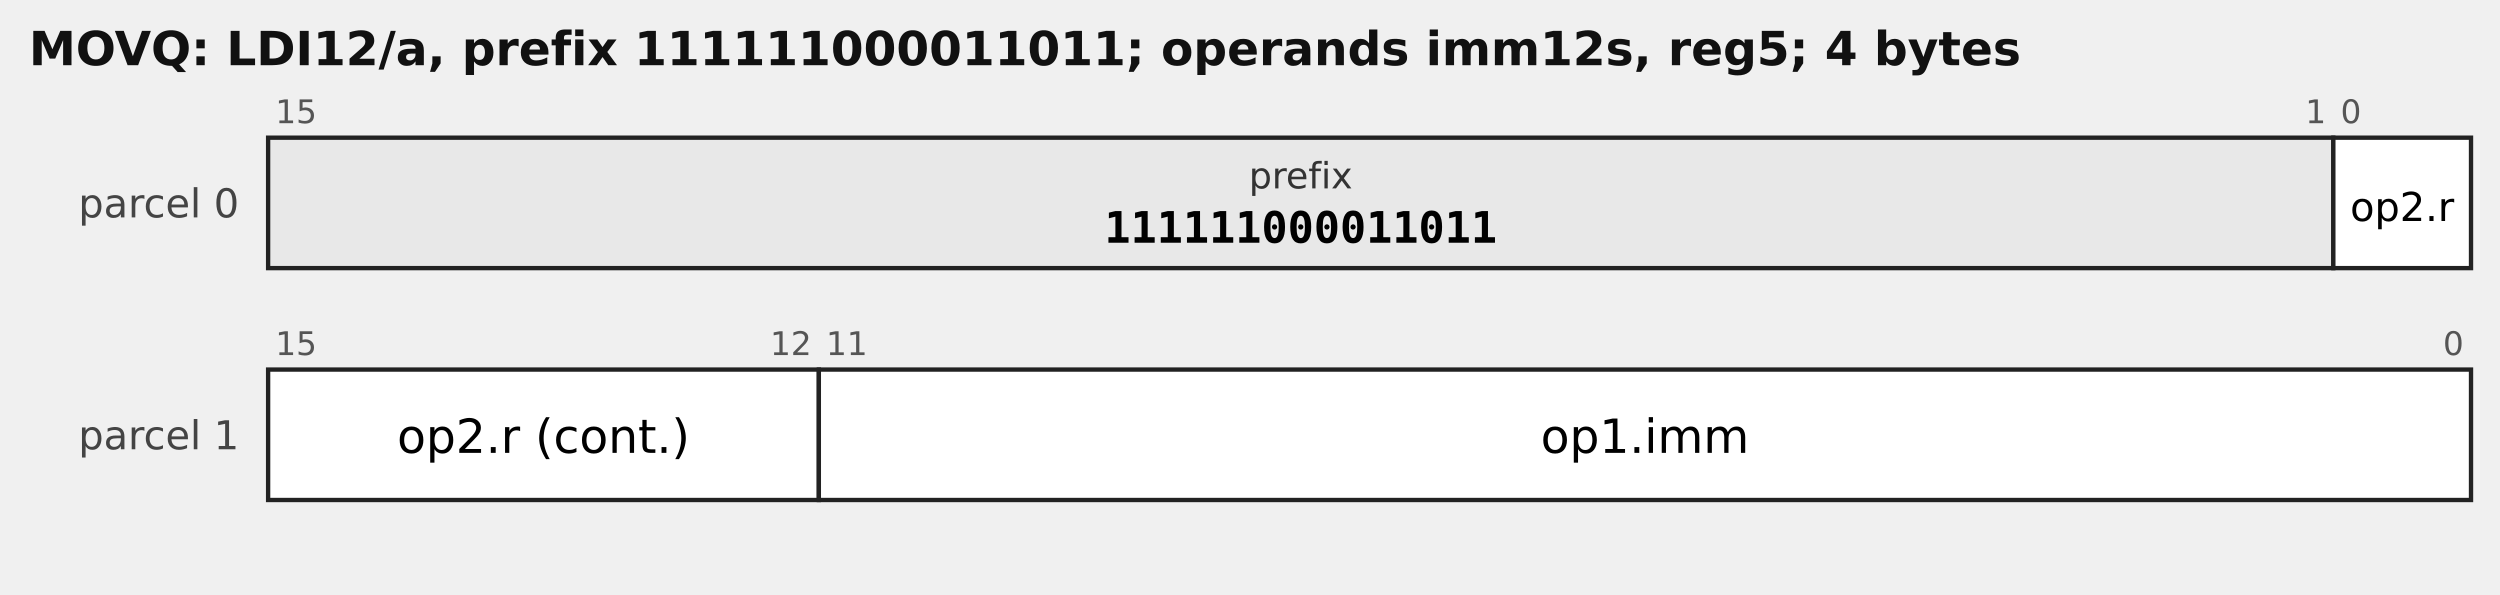
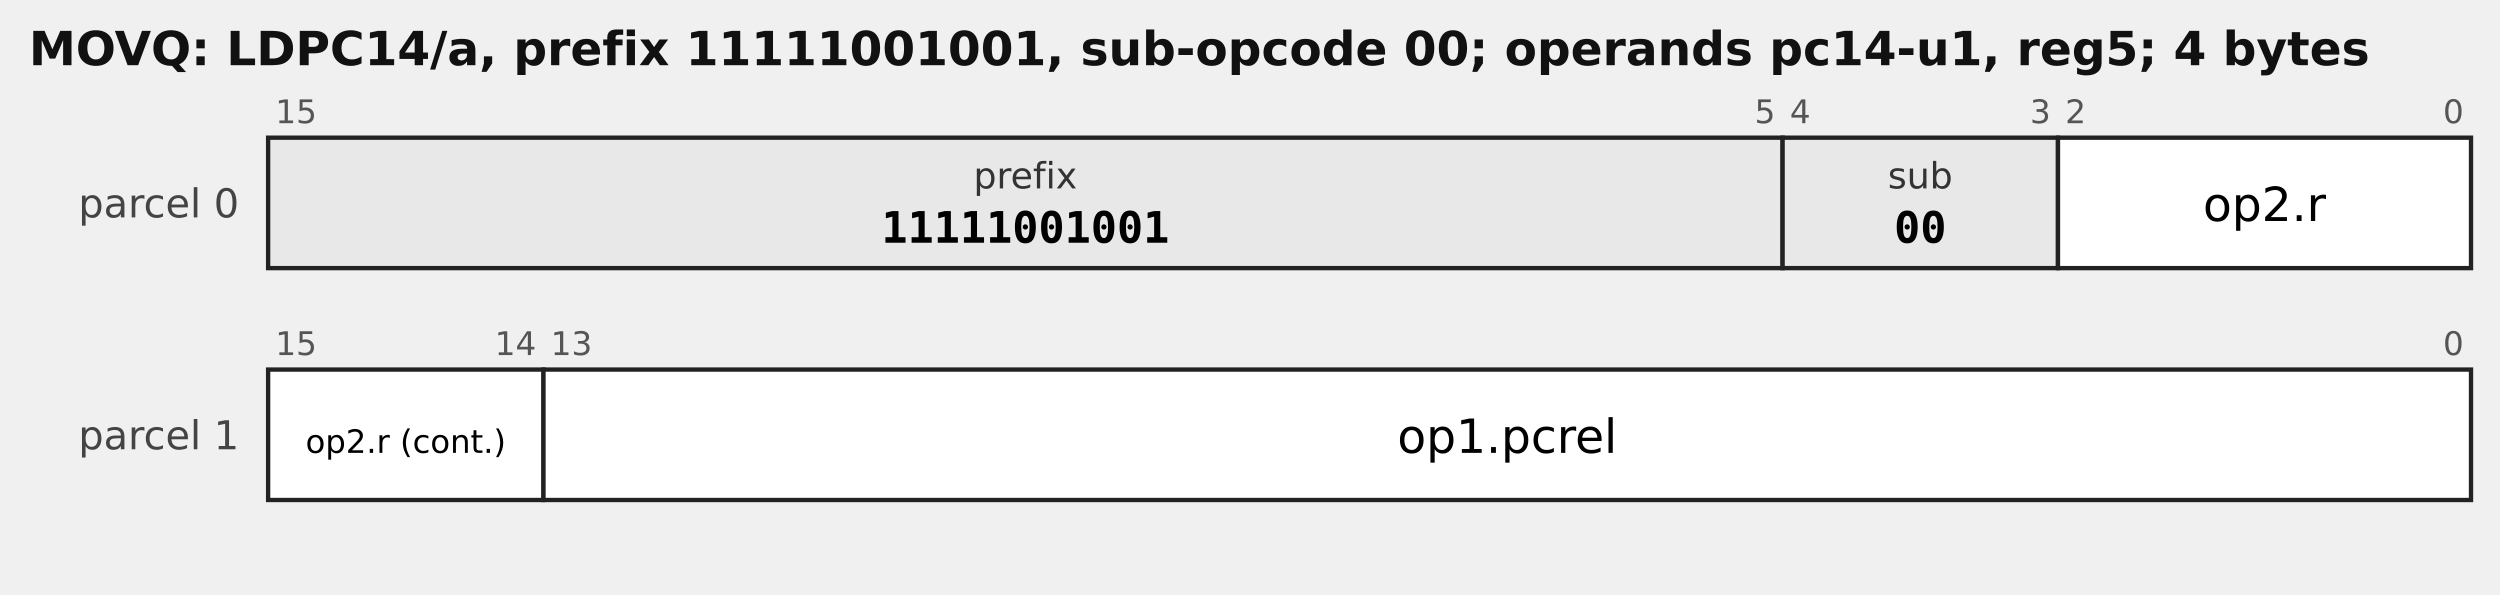
<svg xmlns="http://www.w3.org/2000/svg" width="690" height="164" viewBox="0 0 690 164" font-family="DejaVu Sans, sans-serif">
-   <text x="8" y="18" font-size="13" font-weight="bold" fill="#111">MOVQ: LDI12/a, prefix 111111000011011; operands imm12s, reg5; 4 bytes</text>
+   <text x="8" y="18" font-size="13" font-weight="bold" fill="#111">MOVQ: LDPC14/a, prefix 11111001001, sub-opcode 00; operands pc14-u1, reg5; 4 bytes</text>
  <text x="66" y="60" font-size="11" text-anchor="end" fill="#444">parcel 0</text>
-   <rect x="74" y="38" width="570" height="36" fill="#e8e8e8" stroke="#222" stroke-width="1.2" />
+   <rect x="74" y="38" width="418" height="36" fill="#e8e8e8" stroke="#222" stroke-width="1.2" />
  <text x="76" y="34" font-size="9" fill="#555" text-anchor="start">15</text>
-   <text x="642" y="34" font-size="9" fill="#555" text-anchor="end">1</text>
-   <text x="359.0" y="52" font-size="10.0" text-anchor="middle" font-family="DejaVu Sans, sans-serif" fill="#333">prefix</text>
-   <text x="359.0" y="67" font-size="12.0" text-anchor="middle" font-family="DejaVu Sans Mono, monospace" font-weight="bold">111111000011011</text>
-   <rect x="644" y="38" width="38" height="36" fill="#ffffff" stroke="#222" stroke-width="1.2" />
-   <text x="646" y="34" font-size="9" fill="#555" text-anchor="start">0</text>
-   <text x="663.0" y="61" font-size="11.0" text-anchor="middle" font-family="DejaVu Sans, sans-serif">op2.r</text>
+   <text x="490" y="34" font-size="9" fill="#555" text-anchor="end">5</text>
+   <text x="283.0" y="52" font-size="10.0" text-anchor="middle" font-family="DejaVu Sans, sans-serif" fill="#333">prefix</text>
+   <text x="283.0" y="67" font-size="12.0" text-anchor="middle" font-family="DejaVu Sans Mono, monospace" font-weight="bold">11111001001</text>
+   <rect x="492" y="38" width="76" height="36" fill="#e8e8e8" stroke="#222" stroke-width="1.2" />
+   <text x="494" y="34" font-size="9" fill="#555" text-anchor="start">4</text>
+   <text x="566" y="34" font-size="9" fill="#555" text-anchor="end">3</text>
+   <text x="530.0" y="52" font-size="10.0" text-anchor="middle" font-family="DejaVu Sans, sans-serif" fill="#333">sub</text>
+   <text x="530.0" y="67" font-size="12.0" text-anchor="middle" font-family="DejaVu Sans Mono, monospace" font-weight="bold">00</text>
+   <rect x="568" y="38" width="114" height="36" fill="#ffffff" stroke="#222" stroke-width="1.2" />
+   <text x="570" y="34" font-size="9" fill="#555" text-anchor="start">2</text>
+   <text x="680" y="34" font-size="9" fill="#555" text-anchor="end">0</text>
+   <text x="625.0" y="61" font-size="13.0" text-anchor="middle" font-family="DejaVu Sans, sans-serif">op2.r</text>
  <text x="66" y="124" font-size="11" text-anchor="end" fill="#444">parcel 1</text>
-   <rect x="74" y="102" width="152" height="36" fill="#ffffff" stroke="#222" stroke-width="1.2" />
+   <rect x="74" y="102" width="76" height="36" fill="#ffffff" stroke="#222" stroke-width="1.2" />
  <text x="76" y="98" font-size="9" fill="#555" text-anchor="start">15</text>
-   <text x="224" y="98" font-size="9" fill="#555" text-anchor="end">12</text>
-   <text x="150.0" y="125" font-size="13.0" text-anchor="middle" font-family="DejaVu Sans, sans-serif">op2.r (cont.)</text>
-   <rect x="226" y="102" width="456" height="36" fill="#ffffff" stroke="#222" stroke-width="1.2" />
-   <text x="228" y="98" font-size="9" fill="#555" text-anchor="start">11</text>
+   <text x="148" y="98" font-size="9" fill="#555" text-anchor="end">14</text>
+   <text x="112.0" y="125" font-size="8.9" text-anchor="middle" font-family="DejaVu Sans, sans-serif">op2.r (cont.)</text>
+   <rect x="150" y="102" width="532" height="36" fill="#ffffff" stroke="#222" stroke-width="1.2" />
+   <text x="152" y="98" font-size="9" fill="#555" text-anchor="start">13</text>
  <text x="680" y="98" font-size="9" fill="#555" text-anchor="end">0</text>
-   <text x="454.0" y="125" font-size="13.0" text-anchor="middle" font-family="DejaVu Sans, sans-serif">op1.imm</text>
+   <text x="416.0" y="125" font-size="13.0" text-anchor="middle" font-family="DejaVu Sans, sans-serif">op1.pcrel</text>
</svg>
